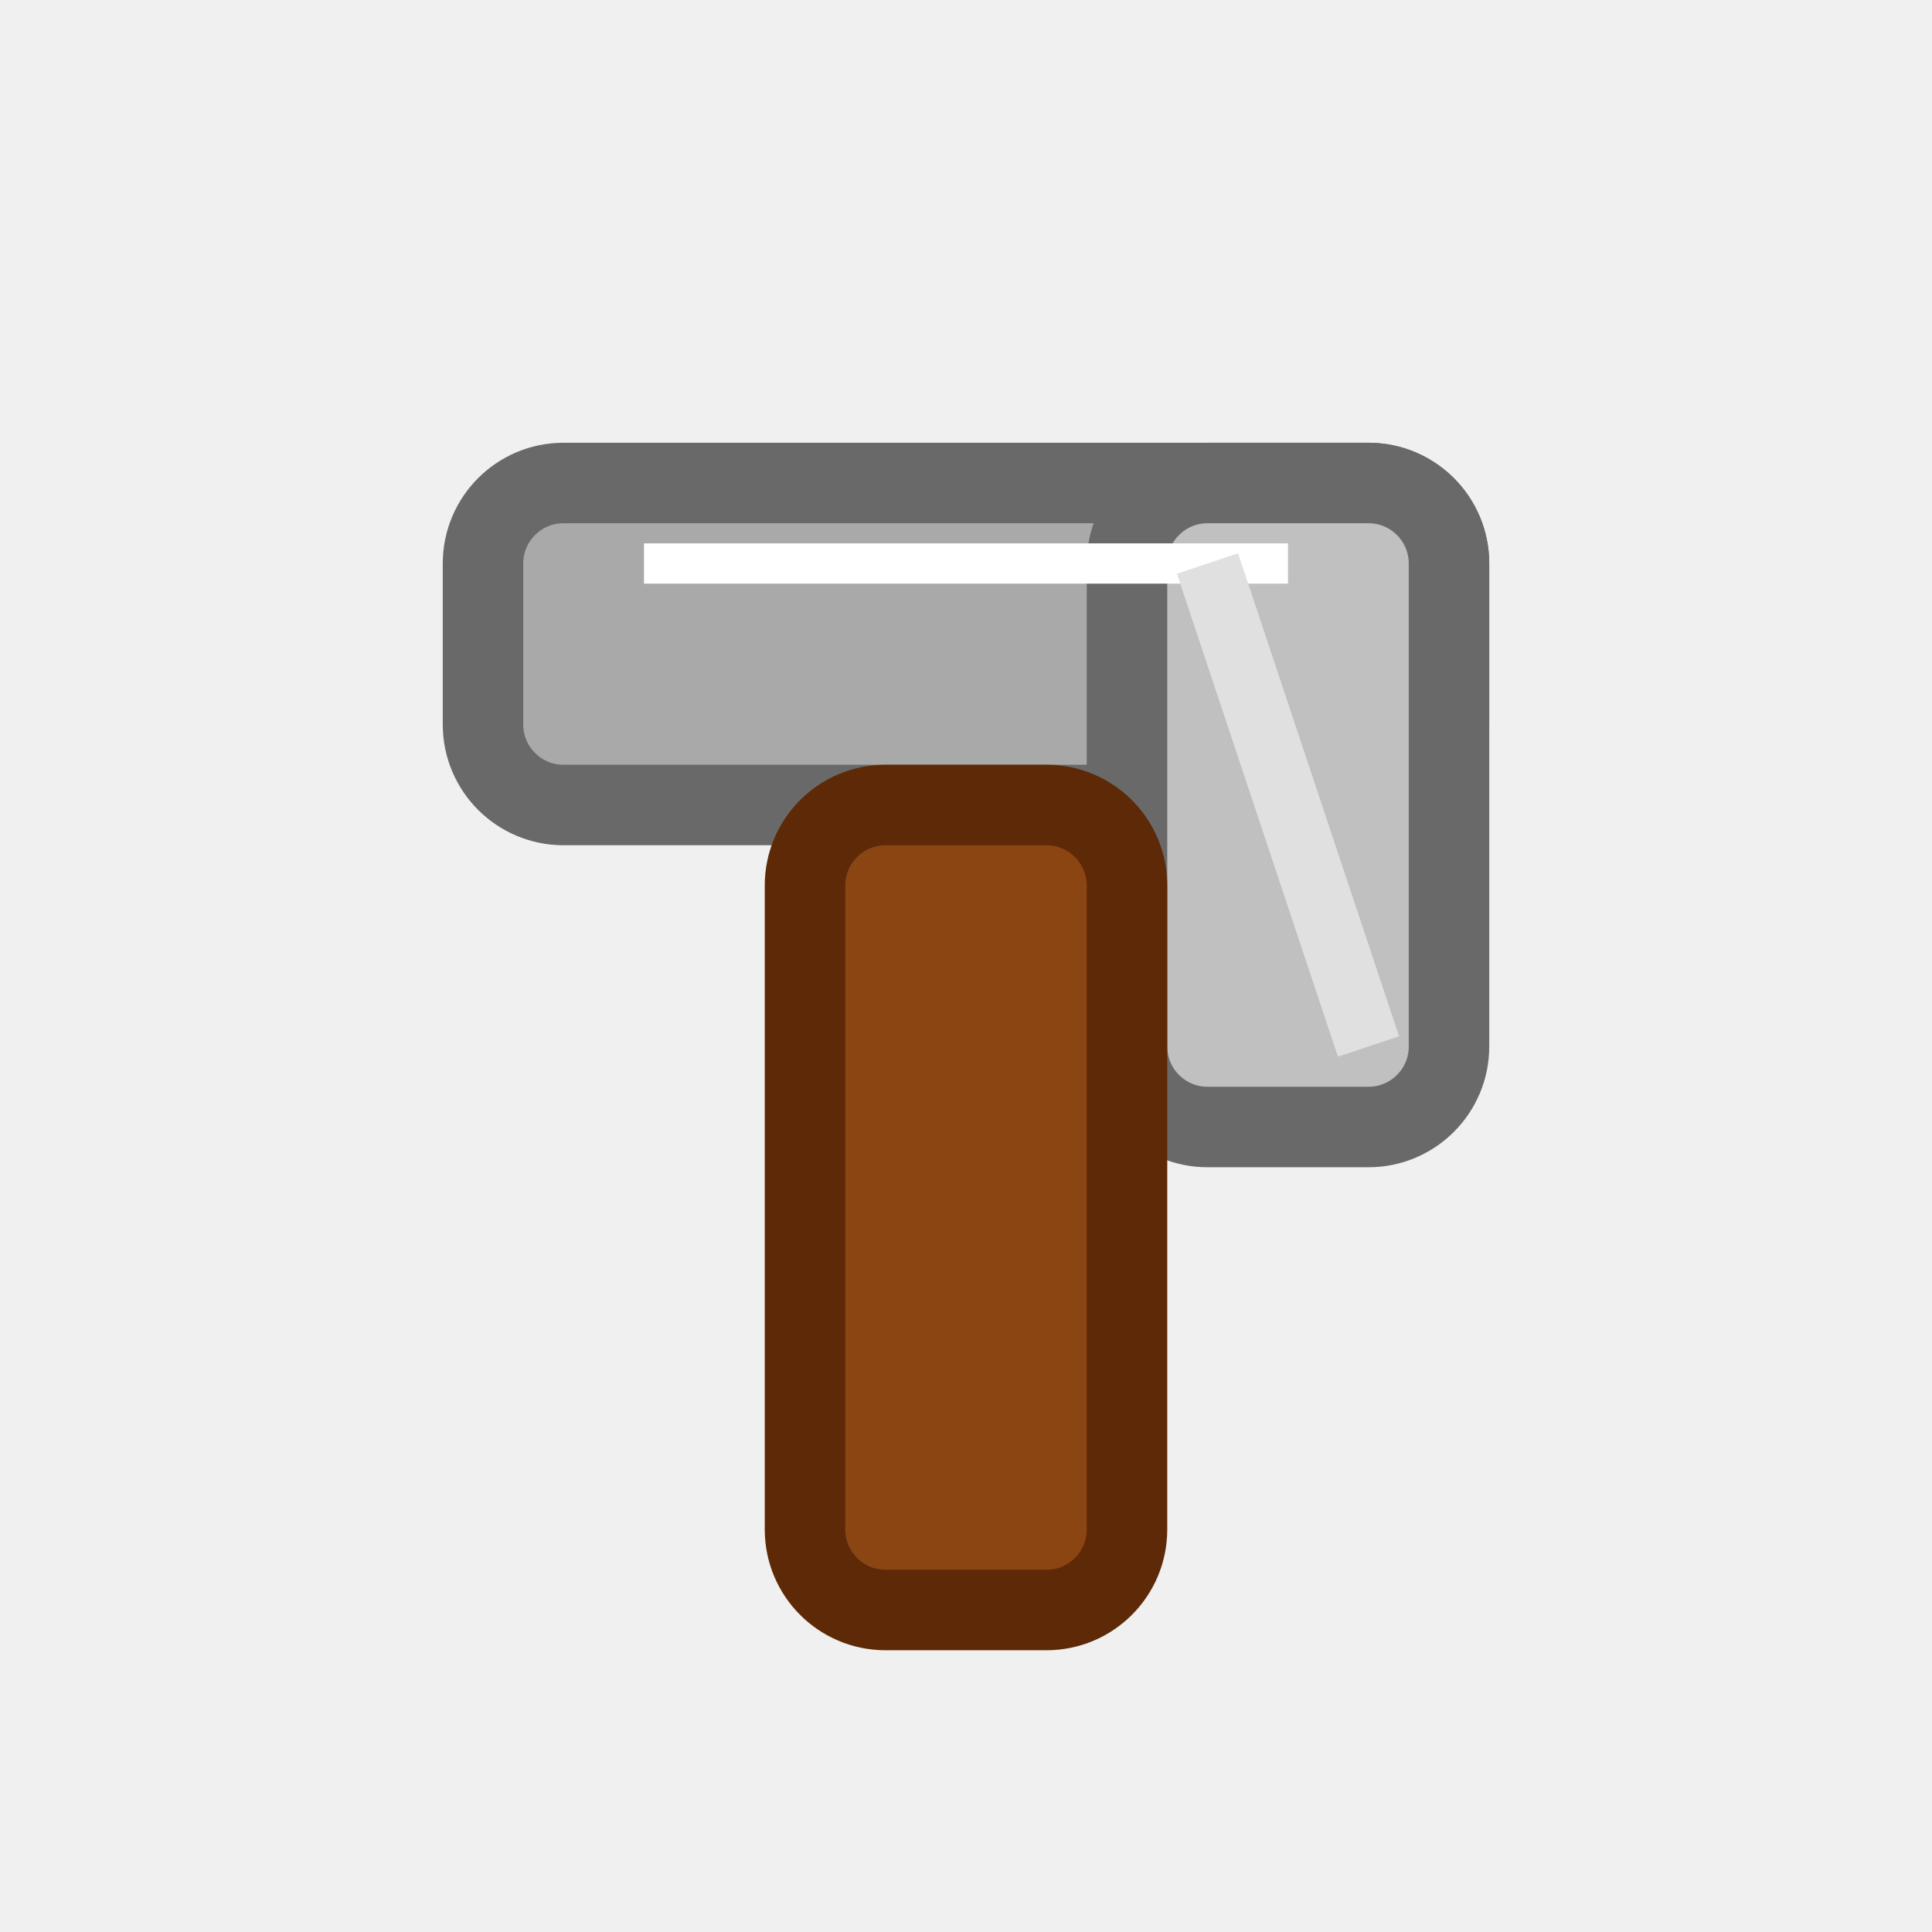
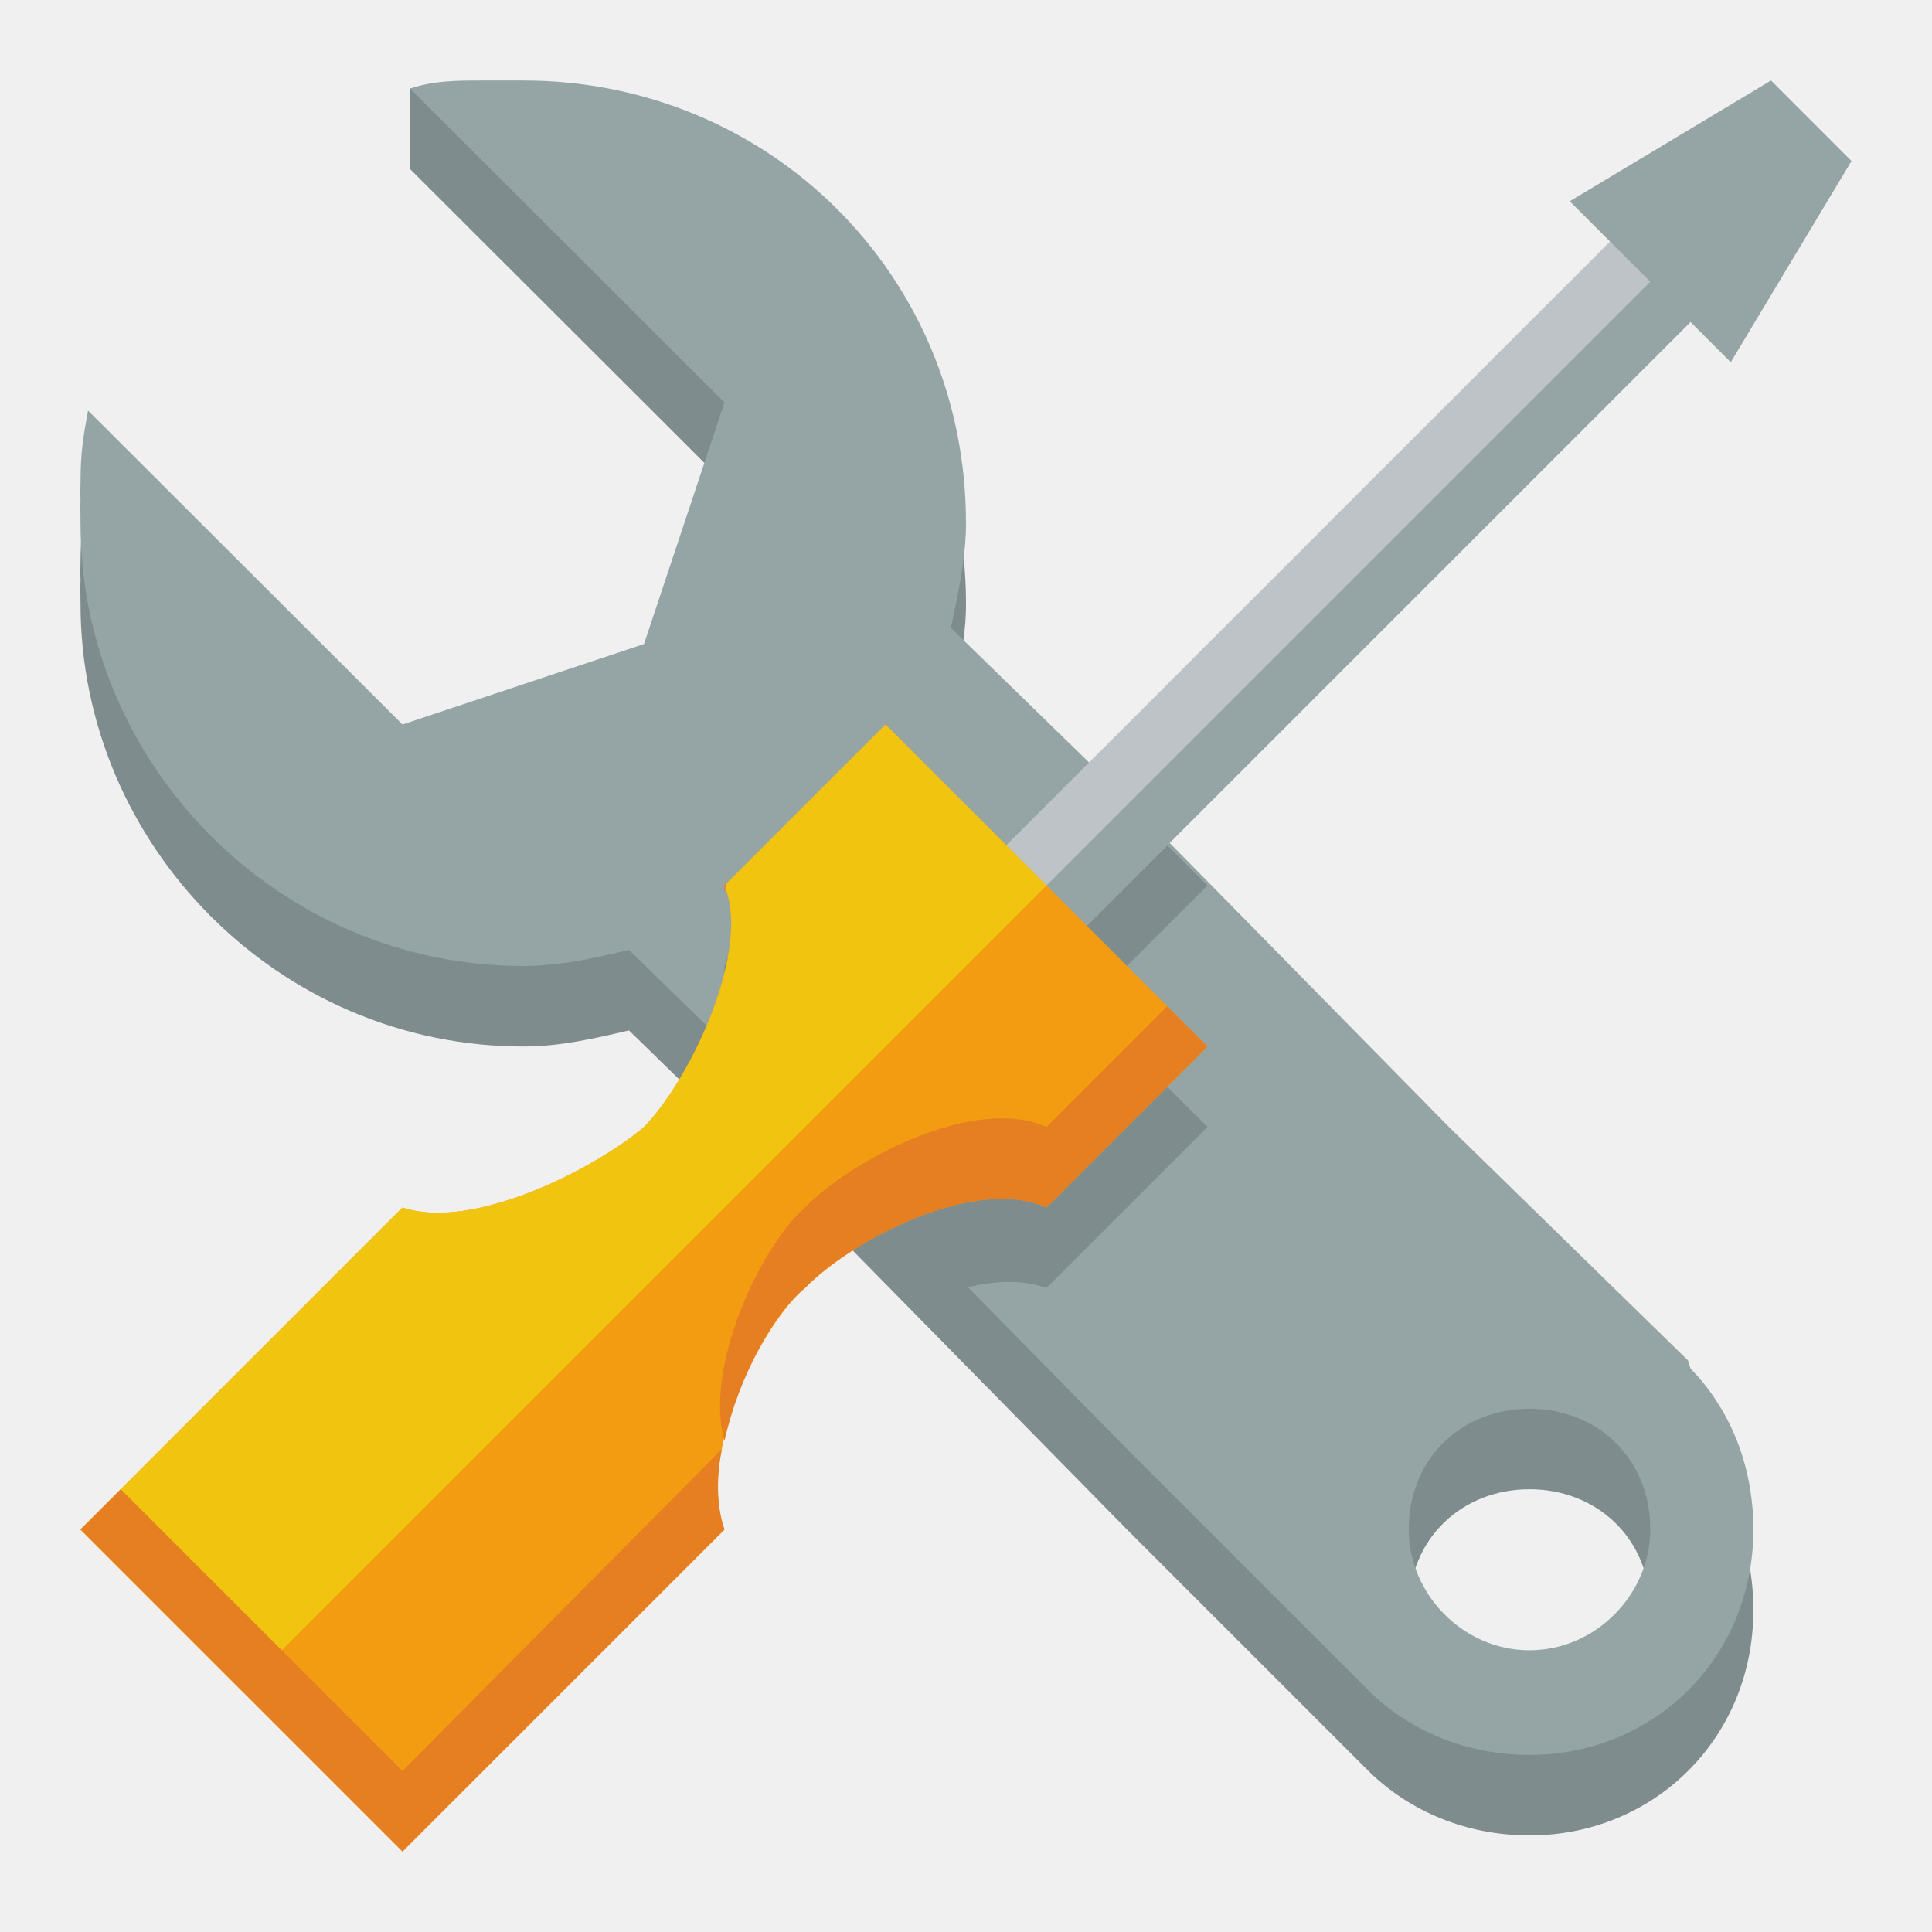
- <svg xmlns="http://www.w3.org/2000/svg" viewBox="0 0 24 24" width="24" height="24">
-   <rect x="6" y="6" width="12" height="4" rx="1" fill="#A9A9A9" stroke="#696969" stroke-width="1" />
-   <rect x="14" y="6" width="4" height="8" rx="1" fill="#C0C0C0" stroke="#696969" stroke-width="1" />
-   <rect x="10" y="10" width="4" height="10" rx="1" fill="#8B4513" stroke="#5D2906" stroke-width="1" />
-   <line x1="8" y1="7" x2="16" y2="7" stroke="#FFFFFF" stroke-width="0.5" />
-   <line x1="15" y1="7" x2="17" y2="13" stroke="#E0E0E0" stroke-width="0.8" />
+ <svg xmlns="http://www.w3.org/2000/svg" viewBox="0 0 48 48" style="fill-rule:evenodd;clip-rule:evenodd;stroke-linejoin:round;stroke-miterlimit:2">
+   <g transform="matrix(2,0,0,2,0,-2056.8)">
+     <g>
+       <g transform="matrix(1,0,0,1,-1,0)">
+         <path d="M6.094 1029.5v1L10 1034.4l-1 3-3 1L2.094 1034.5C2.039 1034.8 2 1035 2 1035.4 2 1035.4 1.996 1035.5 2 1035.6 1.996 1035.7 2 1035.8 2 1035.9c0 3 2.462 5.5 5.5 5.5C7.959 1041.4 8.387 1041.3 8.813 1041.2L10.969 1043.3 15 1047.4l3 3C18.507 1050.9 19.214 1051.2 20 1051.2 21.541 1051.2 22.781 1050 22.781 1048.4 22.781 1047.6 22.487 1046.9 22 1046.4L21.969 1046.3 19 1043.4 14.969 1039.3 12.812 1037.2C12.918 1036.7 13 1036.3 13 1035.9 13 1032.8 10.538 1030.4 7.5 1030.4H7.094V1029.5h-1zM20 1046.9C20.828 1046.9 21.5 1047.5 21.5 1048.4 21.5 1049.2 20.828 1049.9 20 1049.9S18.5 1049.2 18.5 1048.4C18.5 1047.5 19.172 1046.9 20 1046.9z" style="fill:#7f8c8d;fill-rule:nonzero" />
+         <path d="M7 1029.4c-.313.0-.609.0-.906.1L10 1033.4l-1 3-3 1L2.094 1033.5C2.039 1033.8 2 1034 2 1034.4 2 1034.4 1.996 1034.5 2 1034.6 1.996 1034.7 2 1034.8 2 1034.9c0 3 2.462 5.5 5.5 5.5C7.959 1040.4 8.387 1040.3 8.813 1040.2L10.969 1042.3 15 1046.4l3 3C18.507 1049.9 19.214 1050.2 20 1050.2 21.541 1050.2 22.781 1049 22.781 1047.4 22.781 1046.6 22.487 1045.9 22 1045.4L21.969 1045.3 19 1042.4 14.969 1038.3 12.812 1036.2C12.918 1035.7 13 1035.3 13 1034.9 13 1031.8 10.538 1029.4 7.5 1029.4H7zm13 16.5C20.828 1045.9 21.5 1046.5 21.5 1047.4 21.5 1048.2 20.828 1048.9 20 1048.9S18.5 1048.2 18.5 1047.4C18.5 1046.5 19.172 1045.9 20 1045.9z" style="fill:#95a5a6;fill-rule:nonzero" />
+       </g>
+       <path d="M11 1038.4 9.031 1040.3 9 1040.4C9.007 1040.4 8.994 1040.4 9 1040.4 8.999 1040.4 8.997 1040.4 9 1040.5 9.077 1040.7 9.063 1041 9 1041.4L9.969 1042.3 12 1044.4C12.365 1044.3 12.719 1044.3 13 1044.4l2-2-1.5-1.5 1.5-1.5-1-1-1.5 1.5-1.5-1.5z" style="fill:#7f8c8d;fill-rule:nonzero" />
+       <path d="M11.5 1039.9l1 1 9-9-1-1-9 9z" style="fill:#bdc3c7;fill-rule:nonzero" />
+       <path d="M21 1031.4l-9 9 .5.5 9-9-.5-.5z" style="fill:#95a5a6;fill-rule:nonzero" />
+       <path d="M22 1029.4l-2.5 1.5 2 2 1.5-2.5-1-1z" style="fill:#95a5a6;fill-rule:nonzero" />
+       <g>
+         <path d="M11 1037.4l-2 2C9.337 1040.2 8.584 1041.8 8 1042.4 7.416 1042.9 5.884 1043.7 5 1043.4l-4 4 4 4 4-4c-.337-.9.416-2.5 1-3C10.584 1043.8 12.116 1043 13 1043.4l2-2-4-4z" style="fill:#f39c12;fill-rule:nonzero" />
+         <path d="M11 1037.4l-2 2C9.337 1040.2 8.584 1041.8 8 1042.4 7.416 1042.9 5.884 1043.7 5 1043.4l-4 4 2 2 10-10-2-2z" style="fill:#f1c40f;fill-rule:nonzero" />
+         <path d="M9.031 1039.3 9 1039.4C9.011 1039.4 8.991 1039.4 9 1039.5 9.01 1039.4 9.023 1039.4 9.031 1039.3zM14.5 1040.9l-1.5 1.5C12.116 1042 10.584 1042.8 10 1043.4 9.435 1043.9 8.742 1045.4 9 1046.3 9.176 1045.5 9.62 1044.7 10 1044.4 10.584 1043.8 12.116 1043 13 1043.4l2-2-.5-.5zm-5.531 5.5-3.969 4-3.5-3.5-.5.5 4 4 4-4C8.895 1047.1 8.9 1046.7 8.969 1046.4z" style="fill:#e67e22;fill-rule:nonzero" />
+       </g>
+     </g>
+   </g>
</svg>
